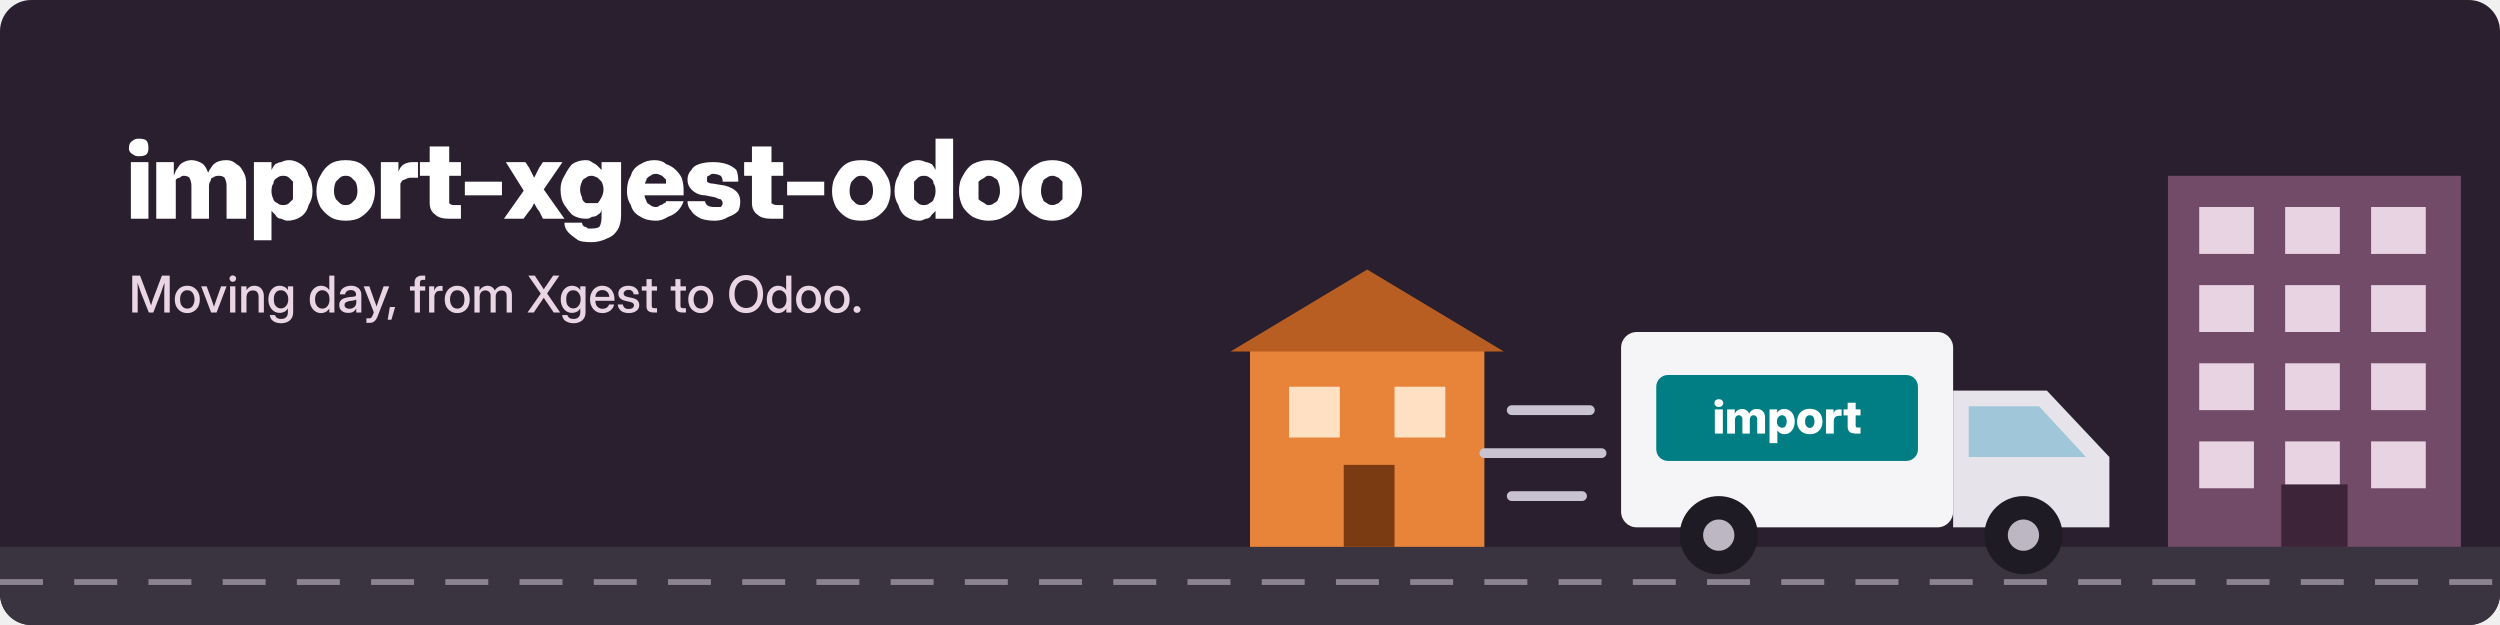
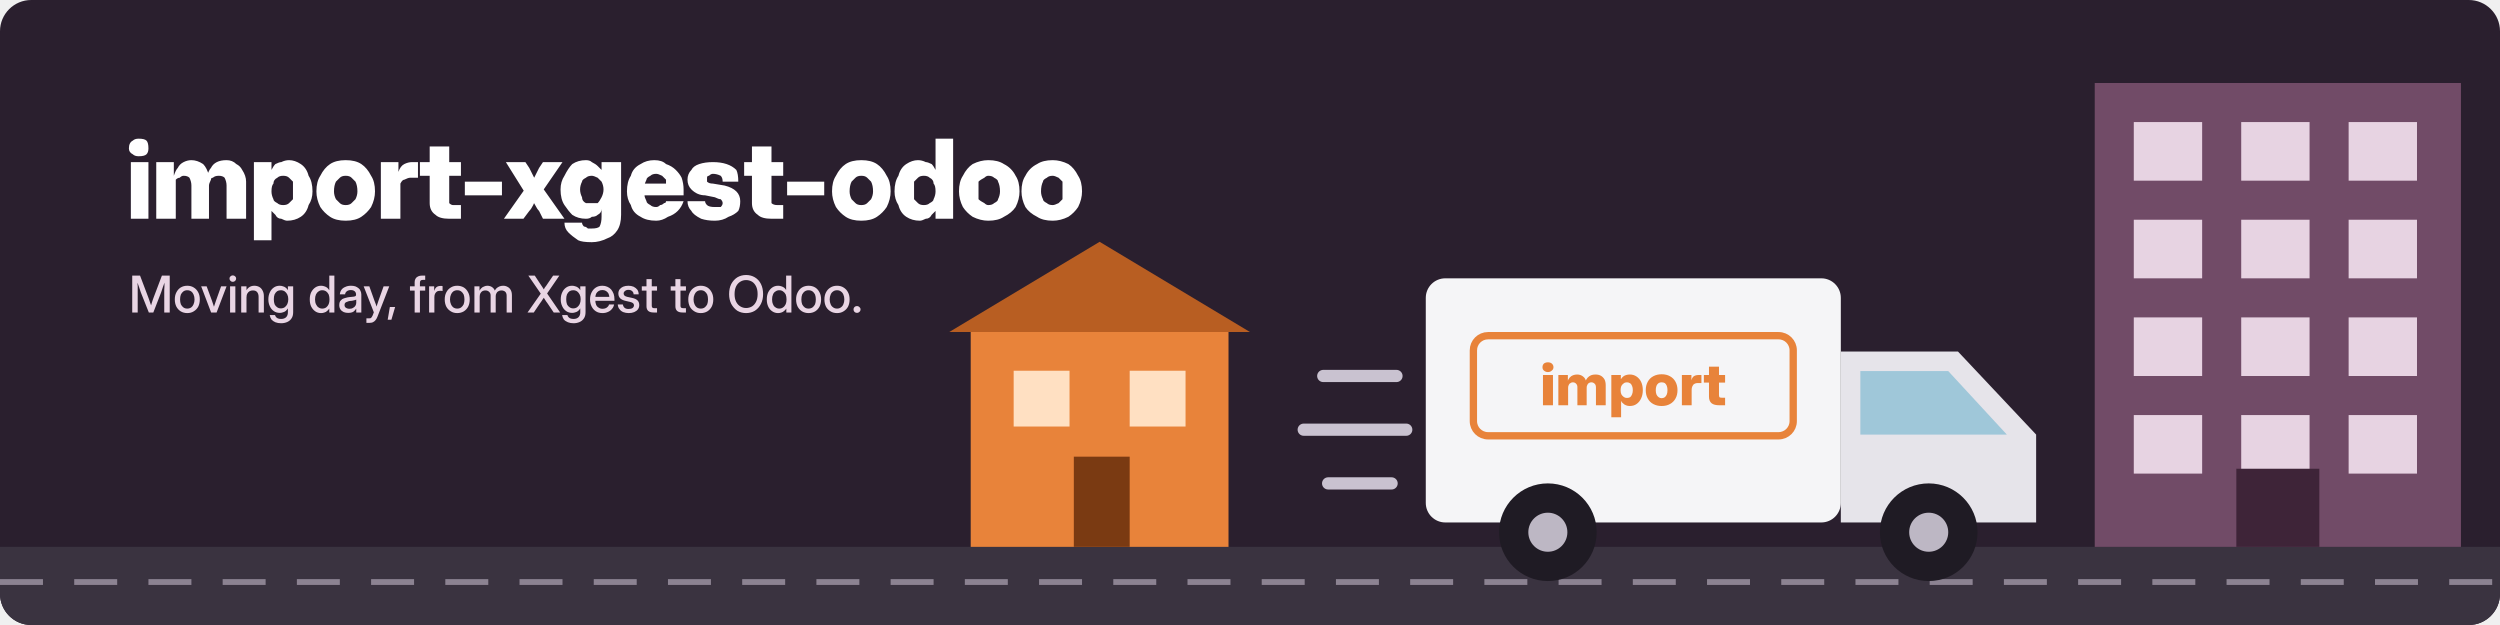
<svg xmlns="http://www.w3.org/2000/svg" viewBox="0 0 1280 320" width="1280" height="320" role="img" aria-label="import-xgest-odoo">
  <defs>
    <clipPath id="c">
      <rect width="1280" height="320" rx="16" />
    </clipPath>
  </defs>
  <g clip-path="url(#c)">
    <rect width="1280" height="320" fill="#2A1F2E" />
    <rect x="0" y="280" width="1280" height="40" fill="#3A3340" />
    <path d="M0 298 H1280" stroke="#8C8392" stroke-width="3" stroke-dasharray="22 16" />
-     <rect x="640" y="176" width="120" height="104" fill="#E8833A" />
-     <path d="M630 180 L700 138 L770 180 Z" fill="#B85E22" />
-     <rect x="660" y="198" width="26" height="26" fill="#FFE0C2" />
-     <rect x="714" y="198" width="26" height="26" fill="#FFE0C2" />
-     <rect x="688" y="238" width="26" height="42" fill="#7A3A12" />
-     <rect x="1110" y="90" width="150" height="190" fill="#714B67" />
-     <rect x="1126" y="106" width="28" height="24" fill="#E7D3E2" />
-     <rect x="1170" y="106" width="28" height="24" fill="#E7D3E2" />
-     <rect x="1214" y="106" width="28" height="24" fill="#E7D3E2" />
-     <rect x="1126" y="146" width="28" height="24" fill="#E7D3E2" />
-     <rect x="1170" y="146" width="28" height="24" fill="#E7D3E2" />
-     <rect x="1214" y="146" width="28" height="24" fill="#E7D3E2" />
-     <rect x="1126" y="186" width="28" height="24" fill="#E7D3E2" />
-     <rect x="1170" y="186" width="28" height="24" fill="#E7D3E2" />
-     <rect x="1214" y="186" width="28" height="24" fill="#E7D3E2" />
-     <rect x="1126" y="226" width="28" height="24" fill="#E7D3E2" />
-     <rect x="1170" y="226" width="28" height="24" fill="#E7D3E2" />
-     <rect x="1214" y="226" width="28" height="24" fill="#E7D3E2" />
-     <rect x="1168" y="248" width="34" height="32" fill="#3E2438" />
-     <g transform="translate(830 170)">
-       <rect x="0" y="0" width="170" height="100" rx="8" fill="#F5F5F7" />
-       <path d="M170 30 H218 L250 64 V100 H170 Z" fill="#E6E4EA" />
-       <path d="M178 38 H214 L238 64 H178 Z" fill="#9FC7D9" />
-       <rect x="18" y="22" width="134" height="44" rx="6" fill="#017E84" />
-       <path fill="#FFFFFF" d="M48 52l0-12.4l4.1 0l0 12.4zm2-13.6q-0.9 0-1.6-0.6q-0.6-0.5-0.6-1.4q0-0.9 0.6-1.5q0.7-0.5 1.6-0.5q1 0 1.6 0.5q0.7 0.6 0.7 1.5q0 0.9-0.7 1.4q-0.6 0.6-1.6 0.6zM54.3 52l0-12.4l3.9 0l0 2.9l-0.2 0q0.3-1.1 0.9-1.8q0.6-0.7 1.4-1q0.8-0.3 1.7-0.3q1.4 0 2.4 0.8q1.1 0.8 1.3 2.3l-0.4 0q0.3-1 0.9-1.7q0.6-0.7 1.5-1.1q0.8-0.3 1.8-0.3q1.3 0 2.2 0.5q0.9 0.5 1.5 1.5q0.5 1 0.5 2.4l0 8.2l-4 0l0-7.3q0-1-0.5-1.5q-0.6-0.6-1.4-0.6q-0.6 0-1 0.3q-0.4 0.2-0.6 0.7q-0.3 0.5-0.3 1.1l0 7.3l-3.8 0l0-7.4q0-0.9-0.5-1.4q-0.5-0.6-1.4-0.6q-0.5 0-0.9 0.3q-0.5 0.2-0.7 0.7q-0.3 0.5-0.3 1.2l0 7.2zM76 56.9l0-17.3l3.9 0l0 1.6l0.1 0q0.4-0.6 0.9-1q0.5-0.4 1.2-0.6q0.7-0.2 1.5-0.2q1.5 0 2.7 0.8q1.2 0.8 1.9 2.2q0.7 1.5 0.7 3.4q0 1.9-0.7 3.4q-0.7 1.5-1.9 2.3q-1.1 0.8-2.8 0.8q-0.8 0-1.5-0.3q-0.6-0.2-1.1-0.7q-0.6-0.4-0.9-1.1l0 0l0 6.7zm6.4-7.9q0.7 0 1.3-0.3q0.5-0.4 0.8-1.2q0.3-0.7 0.3-1.7q0-1-0.3-1.7q-0.3-0.8-0.8-1.1q-0.6-0.4-1.3-0.4q-0.8 0-1.3 0.4q-0.6 0.4-1 1.1q-0.3 0.7-0.3 1.7q0 1 0.3 1.7q0.4 0.7 1 1.1q0.5 0.4 1.3 0.4zM96.6 52.3q-1.9 0-3.4-0.8q-1.5-0.8-2.3-2.3q-0.8-1.4-0.8-3.4q0-1.9 0.8-3.4q0.8-1.5 2.3-2.3q1.5-0.8 3.4-0.8q2 0 3.4 0.8q1.5 0.8 2.3 2.3q0.8 1.5 0.8 3.4q0 2-0.8 3.4q-0.8 1.5-2.3 2.3q-1.4 0.8-3.4 0.8zm0-3.2q0.7 0 1.3-0.4q0.5-0.4 0.8-1.1q0.3-0.7 0.3-1.8q0-1-0.3-1.8q-0.3-0.7-0.8-1.1q-0.6-0.3-1.3-0.3q-0.7 0-1.2 0.3q-0.6 0.4-0.9 1.1q-0.3 0.8-0.3 1.8q0 1.1 0.3 1.8q0.3 0.7 0.9 1.1q0.5 0.4 1.2 0.4zM104.9 52l0-12.4l3.9 0l0 2.2l0 0q0.3-1.2 1-1.7q0.8-0.5 2-0.5q0.3 0 0.6 0q0.3 0 0.5 0l0 3.3q-0.2 0-0.7 0q-0.4 0-0.9 0q-0.7 0-1.2 0.3q-0.6 0.3-0.9 1q-0.3 0.6-0.3 1.5l0 6.3zM122.6 39.6l0 3.1l-8.7 0l0-3.1zm-6.6-3.4l4.1 0l0 11.6q0 0.6 0.2 0.9q0.2 0.2 0.9 0.2q0.3 0 0.8 0q0.4 0 0.6 0l0 3.1q-0.3 0-1 0q-0.6 0-1.3 0q-2.2 0-3.2-0.8q-1.1-0.9-1.1-2.7z" />
-       <circle cx="50" cy="104" r="20" fill="#1F1B24" />
-       <circle cx="50" cy="104" r="8" fill="#BDB7C4" />
-       <circle cx="206" cy="104" r="20" fill="#1F1B24" />
-       <circle cx="206" cy="104" r="8" fill="#BDB7C4" />
-       <path d="M-16 40 h-40 M-10 62 h-60 M-20 84 h-36" stroke="#C9C2D0" stroke-width="5" stroke-linecap="round" />
+     <g transform="translate(486 280) scale(1.1) translate(-630 -280)">
+       <rect x="640" y="176" width="120" height="104" fill="#E8833A" />
+       <path d="M630 180 L700 138 L770 180 Z" fill="#B85E22" />
+       <rect x="660" y="198" width="26" height="26" fill="#FFE0C2" />
+       <rect x="714" y="198" width="26" height="26" fill="#FFE0C2" />
+       <rect x="688" y="238" width="26" height="42" fill="#7A3A12" />
+     </g>
+     <g transform="translate(730 280) scale(1.25) translate(-830 -280)">
+       <g transform="translate(830 170)">
+         <rect x="0" y="0" width="170" height="100" rx="8" fill="#F5F5F7" />
+         <path d="M170 30 H218 L250 64 V100 H170 Z" fill="#E6E4EA" />
+         <path d="M178 38 H214 L238 64 H178 Z" fill="#9FC7D9" />
+         <rect x="19.5" y="23.5" width="131" height="41" rx="6" fill="none" stroke="#E8833A" stroke-width="3" />
+         <path fill="#E8833A" d="M48 52l0-12.4l4.1 0l0 12.4zm2-13.6q-0.9 0-1.6-0.6q-0.6-0.5-0.6-1.4q0-0.9 0.6-1.5q0.7-0.5 1.6-0.5q1 0 1.6 0.5q0.7 0.6 0.7 1.5q0 0.9-0.7 1.4q-0.6 0.6-1.6 0.6zM54.3 52l0-12.4l3.9 0l0 2.9l-0.2 0q0.3-1.1 0.9-1.8q0.6-0.7 1.4-1q0.8-0.3 1.7-0.3q1.4 0 2.4 0.8q1.1 0.8 1.3 2.3l-0.4 0q0.3-1 0.9-1.7q0.6-0.7 1.5-1.1q0.8-0.3 1.8-0.3q1.3 0 2.2 0.5q0.9 0.5 1.5 1.5q0.5 1 0.5 2.4l0 8.2l-4 0l0-7.3q0-1-0.5-1.5q-0.6-0.6-1.4-0.6q-0.6 0-1 0.3q-0.4 0.2-0.6 0.7q-0.3 0.5-0.3 1.1l0 7.3l-3.8 0l0-7.4q0-0.9-0.5-1.4q-0.5-0.6-1.4-0.6q-0.5 0-0.9 0.3q-0.5 0.2-0.7 0.7q-0.3 0.5-0.3 1.2l0 7.2zM76 56.9l0-17.3l3.9 0l0 1.6l0.1 0q0.4-0.6 0.9-1q0.5-0.4 1.2-0.6q0.7-0.2 1.5-0.2q1.5 0 2.7 0.8q1.2 0.8 1.9 2.2q0.7 1.5 0.7 3.4q0 1.9-0.7 3.4q-0.7 1.5-1.9 2.3q-1.1 0.8-2.8 0.8q-0.8 0-1.5-0.3q-0.6-0.2-1.1-0.7q-0.6-0.4-0.9-1.1l0 0l0 6.7zm6.4-7.9q0.7 0 1.3-0.3q0.5-0.4 0.8-1.2q0.3-0.7 0.3-1.7q0-1-0.3-1.7q-0.3-0.8-0.8-1.1q-0.6-0.4-1.3-0.4q-0.8 0-1.3 0.4q-0.6 0.4-1 1.1q-0.3 0.7-0.3 1.7q0 1 0.3 1.7q0.4 0.7 1 1.1q0.5 0.4 1.3 0.4zM96.6 52.3q-1.9 0-3.4-0.8q-1.5-0.8-2.3-2.3q-0.8-1.4-0.8-3.4q0-1.9 0.8-3.4q0.8-1.5 2.3-2.3q1.5-0.8 3.4-0.8q2 0 3.4 0.8q1.5 0.8 2.3 2.3q0.8 1.5 0.8 3.4q0 2-0.8 3.4q-0.8 1.5-2.3 2.3q-1.4 0.8-3.4 0.8zm0-3.2q0.7 0 1.3-0.4q0.5-0.4 0.8-1.1q0.3-0.7 0.3-1.8q0-1-0.3-1.8q-0.3-0.7-0.8-1.1q-0.6-0.3-1.3-0.3q-0.7 0-1.2 0.3q-0.6 0.4-0.9 1.1q-0.3 0.8-0.3 1.8q0 1.1 0.3 1.8q0.3 0.7 0.9 1.1q0.5 0.4 1.2 0.4zM104.9 52l0-12.4l3.9 0l0 2.2l0 0q0.3-1.2 1-1.7q0.8-0.5 2-0.5q0.3 0 0.6 0q0.3 0 0.5 0l0 3.3q-0.2 0-0.7 0q-0.4 0-0.9 0q-0.7 0-1.2 0.3q-0.6 0.3-0.9 1q-0.3 0.6-0.3 1.5l0 6.3zM122.6 39.6l0 3.1l-8.7 0l0-3.1zm-6.6-3.4l4.1 0l0 11.6q0 0.6 0.2 0.9q0.2 0.2 0.9 0.2q0.3 0 0.8 0q0.4 0 0.6 0l0 3.1q-0.3 0-1 0q-0.6 0-1.3 0q-2.2 0-3.2-0.8q-1.1-0.9-1.1-2.7z" />
+         <circle cx="50" cy="104" r="20" fill="#1F1B24" />
+         <circle cx="50" cy="104" r="8" fill="#BDB7C4" />
+         <circle cx="206" cy="104" r="20" fill="#1F1B24" />
+         <circle cx="206" cy="104" r="8" fill="#BDB7C4" />
+         <path d="M-12 40 h-30 M-8 62 h-42 M-14 84 h-26" stroke="#C9C2D0" stroke-width="5" stroke-linecap="round" />
+       </g>
+     </g>
+     <g transform="translate(1260 280) scale(1.25) translate(-1260 -280)">
+       <rect x="1110" y="90" width="150" height="190" fill="#714B67" />
+       <rect x="1126" y="106" width="28" height="24" fill="#E7D3E2" />
+       <rect x="1170" y="106" width="28" height="24" fill="#E7D3E2" />
+       <rect x="1214" y="106" width="28" height="24" fill="#E7D3E2" />
+       <rect x="1126" y="146" width="28" height="24" fill="#E7D3E2" />
+       <rect x="1170" y="146" width="28" height="24" fill="#E7D3E2" />
+       <rect x="1214" y="146" width="28" height="24" fill="#E7D3E2" />
+       <rect x="1126" y="186" width="28" height="24" fill="#E7D3E2" />
+       <rect x="1170" y="186" width="28" height="24" fill="#E7D3E2" />
+       <rect x="1214" y="186" width="28" height="24" fill="#E7D3E2" />
+       <rect x="1126" y="226" width="28" height="24" fill="#E7D3E2" />
+       <rect x="1170" y="226" width="28" height="24" fill="#E7D3E2" />
+       <rect x="1214" y="226" width="28" height="24" fill="#E7D3E2" />
+       <rect x="1168" y="248" width="34" height="32" fill="#3E2438" />
    </g>
    <path fill="#FFFFFF" d="M67 112l0-29l9 0l0 29zm4-32q-2 0-3-1q-2-1-2-3q0-3 2-4q1-1 3-1q3 0 4 1q1 1 1 4q0 2-1 3q-1 1-4 1zM80 112l0-29l9 0l0 7l0 0q1-3 2-4q1-2 3-3q2-1 4-1q3 0 6 2q2 2 3 6l-1 0q1-3 2-4q1-2 3-3q2-1 5-1q3 0 5 2q2 1 3 3q2 3 2 6l0 19l-10 0l0-17q0-2-1-4q-1-1-3-1q-2 0-3 1q-1 0-1 1q-1 2-1 3l0 17l-9 0l0-17q0-2-1-4q-1-1-3-1q-1 0-2 1q-1 0-2 1q0 2 0 3l0 17zM130 123l0-40l9 0l0 4l0 0q1-2 2-3q2-1 3-1q2-1 4-1q3 0 6 2q3 2 4 6q2 3 2 8q0 4-2 7q-1 4-4 6q-3 2-7 2q-1 0-3-1q-2 0-3-2q-1-1-2-2l0 0l0 15zm15-18q2 0 3-1q1-1 2-2q0-2 0-4q0-3 0-5q-1-1-2-2q-1-1-3-1q-2 0-3 1q-2 1-2 3q-1 1-1 4q0 2 1 4q0 1 2 2q1 1 3 1zM177 113q-5 0-8-2q-3-2-5-5q-2-4-2-8q0-5 2-8q2-4 5-6q3-2 8-2q5 0 8 2q3 2 5 6q2 3 2 8q0 4-2 8q-2 3-5 5q-3 2-8 2zm0-8q2 0 3-1q1-1 2-2q1-2 1-4q0-3-1-5q-1-1-2-2q-1-1-3-1q-2 0-3 1q-1 1-2 2q-1 2-1 5q0 2 1 4q1 1 2 2q1 1 3 1zM195 112l0-29l9 0l0 5l0 0q1-3 3-4q2-1 4-1q1 0 2 0q0 0 1 0l0 8q0 0-2 0q-1 0-2 0q-1 0-3 1q-1 0-2 2q0 1 0 3l0 15zM236 83l0 7l-21 0l0-7zm-16-8l10 0l0 27q0 2 0 2q1 1 2 1q1 0 2 0q1 0 2 0l0 7q-1 0-3 0q-1 0-3 0q-5 0-7-2q-3-2-3-6zM257 93l0 7l-19 0l0-7zM258 112l12-17l-1 4l-10-16l10 0l2 3q1 2 2 4q1 2 2 4l-3 0q1-2 2-4q1-2 2-4l2-3l10 0l-11 16l0-4l12 17l-11 0l-2-4q-1-1-2-3q-1-2-2-3l2 0q0 1-1 3q-1 2-2 3l-3 4zM303 124q-5 0-7-1q-3-2-5-4q-2-2-2-5l9 0q0 1 1 2q1 0 2 1q1 0 2 0q3 0 4-1q1-2 1-5l0-4l0 0q0 2-2 3q-1 1-3 1q-1 1-3 1q-4 0-7-2q-2-2-4-5q-2-3-2-8q0-4 2-7q2-4 4-6q3-2 7-2q2 0 3 1q2 1 3 2q1 1 2 2l0 0l0-4l10 0l0 27q0 5-2 8q-2 3-5 4q-4 2-8 2zm0-20q1 0 3 0q1-1 2-3q1-2 1-4q0-2-1-4q-1-1-2-2q-2-1-3-1q-2 0-3 1q-2 1-2 2q-1 2-1 4q0 2 1 4q0 2 2 3q1 0 3 0zM336 113q-5 0-8-2q-4-2-5-6q-2-3-2-7q0-5 2-8q1-4 5-6q3-2 7-2q4 0 6 2q3 1 5 3q2 2 3 4q1 3 1 6l0 3l-26 0l0-6l22 0l-5 1q0-1 0-3q-1-1-2-2q-2-1-3-1q-2 0-3 1q-2 1-2 2q-1 2-1 3l0 5q0 1 1 3q0 1 2 2q1 1 3 1q1 0 2-1q1 0 2-1q1 0 1-1l9 0q-1 3-3 5q-2 2-5 3q-3 2-6 2zM366 113q-4 0-7-1q-4-2-5-4q-2-2-2-5l9 0q0 1 1 2q1 1 4 1q1 0 3 0q1-1 1-2q0-1-1-2q-1 0-3-1l-5-1q-4 0-7-3q-2-2-2-5q0-3 2-5q1-2 4-3q3-1 7-1q4 0 7 1q3 1 5 3q1 2 1 6l-8 0q0-2-1-3q-2-1-4-1q-1 0-2 1q-1 0-1 1q0 1 0 2q1 1 3 1l6 1q4 1 6 3q2 2 2 5q0 3-1 5q-2 2-5 3q-3 2-7 2zM401 83l0 7l-20 0l0-7zm-16-8l10 0l0 27q0 2 0 2q1 1 3 1q0 0 1 0q1 0 2 0l0 7q-1 0-2 0q-2 0-4 0q-5 0-7-2q-3-2-3-6zM422 93l0 7l-19 0l0-7zM441 113q-5 0-8-2q-3-2-5-5q-2-4-2-8q0-5 2-8q2-4 5-6q3-2 8-2q5 0 8 2q3 2 5 6q2 3 2 8q0 4-2 8q-2 3-5 5q-3 2-8 2zm0-8q2 0 3-1q1-1 2-2q1-2 1-4q0-3-1-5q-1-1-2-2q-1-1-3-1q-2 0-3 1q-1 1-2 2q-1 2-1 5q0 2 1 4q1 1 2 2q1 1 3 1zM471 113q-4 0-7-2q-3-2-4-6q-2-3-2-7q0-5 2-8q1-4 4-6q3-2 6-2q2 0 4 1q1 0 3 1q1 1 2 3l0 0l0-16l9 0l0 41l-9 0l0-4l0 0q-1 1-2 2q-1 2-3 2q-2 1-3 1zm2-8q2 0 3-1q2-1 2-2q1-2 1-4q0-3-1-4q0-2-2-3q-1-1-3-1q-2 0-3 1q-1 1-2 2q0 2 0 5q0 2 0 4q1 1 2 2q1 1 3 1zM506 113q-4 0-8-2q-3-2-5-5q-2-4-2-8q0-5 2-8q2-4 5-6q4-2 8-2q5 0 8 2q4 2 6 6q2 3 2 8q0 4-2 8q-2 3-6 5q-3 2-8 2zm0-8q2 0 3-1q2-1 2-2q1-2 1-4q0-3-1-5q0-1-2-2q-1-1-3-1q-1 0-2 1q-2 1-3 2q0 2 0 5q0 2 0 4q1 1 3 2q1 1 2 1zM539 113q-5 0-8-2q-4-2-6-5q-2-4-2-8q0-5 2-8q2-4 6-6q3-2 8-2q4 0 8 2q3 2 5 6q2 3 2 8q0 4-2 8q-2 3-5 5q-4 2-8 2zm0-8q1 0 3-1q1-1 2-2q0-2 0-4q0-3 0-5q-1-1-2-2q-2-1-3-1q-2 0-3 1q-2 1-2 2q-1 2-1 5q0 2 1 4q0 1 2 2q1 1 3 1z" />
    <path fill="#E9D5E4" d="M67.7 160l0-18.9l4 0l4.2 11.1q0.2 0.4 0.4 1.1q0.3 0.7 0.5 1.5q0.3 0.7 0.5 1.4q0.2 0.7 0.4 1.1l-0.7 0q0.1-0.4 0.4-1.1q0.2-0.7 0.4-1.4q0.3-0.8 0.5-1.5q0.3-0.7 0.4-1.1l4.2-11.1l4 0l0 18.9l-2.8 0l0-10.3q0-0.6 0-1.4q0-0.7 0.1-1.6q0-0.8 0-1.6q0-0.9 0-1.6l0.4 0q-0.3 0.9-0.6 1.8q-0.3 0.9-0.6 1.7q-0.3 0.8-0.5 1.5q-0.3 0.7-0.4 1.2l-4 10.3l-2.3 0l-4.1-10.3q-0.2-0.5-0.4-1.2q-0.2-0.7-0.5-1.5q-0.3-0.8-0.6-1.7q-0.4-0.9-0.7-1.8l0.5 0q0 0.7 0 1.6q0 0.8 0.1 1.6q0 0.9 0 1.6q0 0.8 0 1.4l0 10.3zM95.9 160.3q-1.9 0-3.4-0.9q-1.4-0.9-2.2-2.4q-0.8-1.6-0.8-3.7q0-2.1 0.8-3.6q0.8-1.6 2.2-2.5q1.5-0.9 3.4-0.9q1.9 0 3.3 0.9q1.5 0.9 2.3 2.5q0.8 1.5 0.8 3.6q0 2.1-0.8 3.7q-0.8 1.5-2.3 2.4q-1.4 0.9-3.3 0.9zm0-2.3q1.1 0 2-0.6q0.8-0.6 1.2-1.6q0.5-1.1 0.5-2.5q0-1.4-0.5-2.5q-0.4-1-1.2-1.6q-0.9-0.6-2-0.6q-1.2 0-2 0.6q-0.8 0.6-1.3 1.6q-0.4 1.1-0.4 2.5q0 1.4 0.4 2.5q0.5 1 1.3 1.6q0.8 0.6 2 0.6zM108.1 160l-5.1-13.4l2.8 0l2.7 7.3q0.4 1.1 0.7 2.1q0.3 1.1 0.7 2.1l-0.7 0q0.4-1 0.7-2.1q0.3-1 0.7-2.1l2.6-7.3l2.8 0l-5.1 13.4zM117.8 160l0-13.4l2.7 0l0 13.4zm1.4-15.7q-0.7 0-1.2-0.5q-0.5-0.5-0.5-1.2q0-0.7 0.5-1.1q0.5-0.5 1.2-0.5q0.7 0 1.2 0.5q0.5 0.4 0.5 1.1q0 0.7-0.5 1.2q-0.5 0.5-1.2 0.5zM126.2 152.3l0 7.7l-2.7 0l0-13.4l2.7 0l0 3.3l-0.6 0q0.6-1.8 1.8-2.7q1.2-0.9 2.8-0.9q1.4 0 2.5 0.6q1.1 0.6 1.7 1.8q0.7 1.2 0.7 2.9l0 8.4l-2.7 0l0-8q0-1.6-0.8-2.5q-0.7-0.8-2.1-0.8q-1 0-1.7 0.4q-0.7 0.4-1.1 1.1q-0.5 0.8-0.5 2.1zM143.9 165.5q-1.6 0-2.9-0.5q-1.2-0.5-2-1.4q-0.7-1-0.9-2.3l2.7 0q0.2 0.7 0.6 1.1q0.4 0.5 1.1 0.7q0.6 0.2 1.4 0.2q1.7 0 2.6-0.9q0.9-0.9 0.9-2.5l0-2l0 0q-0.5 0.8-1.1 1.3q-0.6 0.5-1.4 0.7q-0.8 0.3-1.6 0.3q-1.8 0-3.1-0.9q-1.3-0.9-2-2.4q-0.8-1.6-0.8-3.6q0-2.1 0.8-3.7q0.7-1.5 2-2.4q1.3-0.9 3-0.9q0.9 0 1.7 0.3q0.8 0.2 1.4 0.7q0.7 0.5 1.1 1.3l0 0l0-2l2.7 0l0 13.2q0 2.1-0.9 3.3q-0.8 1.2-2.2 1.8q-1.4 0.6-3.1 0.6zm-0.1-7.6q1.1 0 2-0.6q0.8-0.6 1.3-1.6q0.5-1.1 0.5-2.5q0-1.4-0.5-2.4q-0.5-1-1.3-1.6q-0.9-0.6-2-0.6q-1.1 0-1.9 0.5q-0.8 0.6-1.3 1.6q-0.4 1-0.4 2.5q0 1.5 0.4 2.6q0.5 1 1.3 1.5q0.8 0.6 1.9 0.6zM164.4 160.3q-1.7 0-3-0.9q-1.3-0.9-2.1-2.5q-0.7-1.5-0.7-3.6q0-2.1 0.7-3.6q0.8-1.6 2.1-2.5q1.3-0.9 3-0.9q0.9 0 1.7 0.3q0.7 0.2 1.4 0.7q0.6 0.5 1 1.2l0.1 0l0-7.4l2.6 0l0 18.9l-2.6 0l0-2l0 0q-0.5 0.7-1.1 1.2q-0.6 0.6-1.4 0.8q-0.8 0.3-1.7 0.3zm0.6-2.3q1.1 0 2-0.6q0.8-0.6 1.3-1.7q0.4-1 0.4-2.4q0-1.4-0.4-2.5q-0.5-1-1.3-1.6q-0.9-0.6-2-0.6q-1.1 0-1.9 0.6q-0.8 0.5-1.3 1.5q-0.5 1.1-0.5 2.6q0 1.5 0.5 2.5q0.5 1.1 1.3 1.6q0.8 0.6 1.9 0.6zM178.3 160.2q-1.3 0-2.3-0.4q-1.1-0.5-1.7-1.4q-0.6-0.9-0.6-2.2q0-1.2 0.4-1.9q0.5-0.7 1.2-1.2q0.8-0.4 1.7-0.6q1-0.3 2-0.4q1.3-0.1 2-0.2q0.7-0.1 1-0.3q0.3-0.2 0.3-0.7l0-0.1q0-0.7-0.3-1.2q-0.3-0.5-0.9-0.8q-0.6-0.3-1.5-0.3q-0.8 0-1.5 0.3q-0.6 0.3-1 0.8q-0.4 0.5-0.4 1.1l-2.7 0q0.1-1.3 0.8-2.3q0.7-1 2-1.5q1.2-0.6 2.9-0.6q1.2 0 2.2 0.3q1 0.4 1.7 1q0.7 0.5 1 1.4q0.4 0.8 0.4 1.8l0 9.2l-2.6 0l0-1.9l-0.1 0q-0.3 0.5-0.8 1q-0.4 0.5-1.2 0.8q-0.8 0.3-2 0.3zm0.6-2.1q1.2 0 1.9-0.5q0.8-0.4 1.2-1.1q0.4-0.7 0.4-1.5l0-1.6q-0.2 0.1-0.5 0.2q-0.3 0.1-0.8 0.2q-0.4 0.1-0.9 0.2q-0.5 0.1-1.1 0.1q-0.7 0.1-1.3 0.4q-0.7 0.2-1.1 0.6q-0.3 0.4-0.3 1.1q0 0.6 0.3 1q0.3 0.4 0.8 0.6q0.6 0.3 1.4 0.3zM187.6 165.3l0-2.3l1.4 0q0.5 0 0.8-0.1q0.3-0.2 0.5-0.5q0.3-0.4 0.5-0.9l0.6-1.6l-5.2-13.3l2.9 0l2.6 7.3q0.4 1.1 0.8 2.1q0.3 1.1 0.6 2.1l-0.7 0q0.3-1 0.7-2.1q0.3-1 0.7-2.1l2.6-7.3l2.9 0l-6.1 15.7q-0.4 1-1 1.7q-0.5 0.6-1.3 1q-0.7 0.3-1.6 0.3q-0.4 0-0.9 0q-0.4 0-0.8 0zM198.5 163.7l1.1-6.5l2.7 0l-1.9 6.5zM217.7 146.6l0 2.2l-7.8 0l0-2.2zm-5.4 13.4l0-15.6q0-1 0.5-1.8q0.4-0.7 1.3-1.1q0.8-0.4 2-0.4q0.5 0 1 0q0.5 0 0.6 0l0 2.2q-0.1 0-0.5 0q-0.4 0-0.7 0q-0.8 0-1.2 0.4q-0.3 0.3-0.3 1.2l0 15.1zM219.7 160l0-13.4l2.6 0l0 2.2l0.1 0q0.3-1.1 1.1-1.8q0.8-0.6 2.1-0.6q0.3 0 0.6 0q0.2 0.1 0.4 0.1l0 2.5q-0.2 0-0.6-0.1q-0.4 0-0.8 0q-0.8 0-1.4 0.3q-0.6 0.4-1 1.1q-0.4 0.7-0.4 1.8l0 7.9zM234.1 160.3q-1.9 0-3.3-0.9q-1.5-0.9-2.3-2.4q-0.8-1.6-0.8-3.7q0-2.1 0.8-3.6q0.8-1.6 2.3-2.5q1.4-0.9 3.3-0.9q1.9 0 3.4 0.9q1.4 0.9 2.2 2.5q0.8 1.5 0.8 3.6q0 2.1-0.8 3.7q-0.8 1.5-2.2 2.4q-1.5 0.9-3.4 0.9zm0-2.3q1.2 0 2-0.6q0.8-0.6 1.3-1.6q0.4-1.1 0.4-2.5q0-1.4-0.4-2.5q-0.5-1-1.3-1.6q-0.8-0.6-2-0.6q-1.1 0-2 0.6q-0.8 0.6-1.2 1.6q-0.5 1.1-0.5 2.5q0 1.4 0.5 2.5q0.4 1 1.2 1.6q0.9 0.6 2 0.6zM242.9 160l0-13.4l2.6 0l0 2.8l-0.2 0q0.3-1 1-1.7q0.6-0.7 1.5-1q0.8-0.4 1.7-0.4q1.6 0 2.7 0.9q1.1 0.9 1.3 2.2l-0.4 0q0.3-0.9 0.9-1.6q0.7-0.7 1.6-1.1q0.9-0.4 2-0.4q1.3 0 2.3 0.6q1 0.5 1.6 1.6q0.6 1.1 0.6 2.7l0 8.8l-2.7 0l0-8.6q0-1.4-0.8-2.1q-0.8-0.6-1.9-0.6q-0.9 0-1.5 0.4q-0.7 0.3-1 1q-0.4 0.7-0.4 1.5l0 8.4l-2.6 0l0-8.8q0-1.1-0.8-1.8q-0.7-0.7-1.9-0.7q-0.7 0-1.4 0.3q-0.7 0.4-1.1 1.1q-0.4 0.7-0.4 1.8l0 8.1zM270.1 160l7.5-10.7l0 2.1l-7.1-10.3l3.3 0l2.5 3.8q0.4 0.6 0.8 1.2q0.4 0.6 0.8 1.2q0.4 0.7 0.8 1.3l-0.5 0q0.3-0.6 0.7-1.3q0.4-0.6 0.9-1.2q0.4-0.6 0.8-1.2l2.6-3.8l3.2 0l-7 10.2l0-2.1l7.4 10.8l-3.3 0l-3.1-4.6q-0.4-0.6-0.8-1.1q-0.3-0.6-0.7-1.1q-0.4-0.6-0.7-1.1l0.5 0q-0.4 0.5-0.8 1.1q-0.3 0.5-0.7 1.1q-0.4 0.5-0.8 1.1l-3.1 4.6zM293.7 165.5q-1.7 0-2.9-0.5q-1.3-0.5-2.1-1.4q-0.7-1-0.9-2.3l2.7 0q0.2 0.7 0.6 1.1q0.4 0.5 1.1 0.7q0.6 0.2 1.5 0.2q1.6 0 2.5-0.9q0.9-0.9 0.9-2.5l0-2l0 0q-0.5 0.8-1.1 1.3q-0.6 0.5-1.4 0.7q-0.8 0.3-1.6 0.3q-1.8 0-3.1-0.9q-1.3-0.9-2-2.4q-0.8-1.6-0.8-3.6q0-2.1 0.8-3.7q0.7-1.5 2-2.4q1.3-0.9 3-0.9q0.9 0 1.7 0.3q0.8 0.2 1.4 0.7q0.7 0.5 1.1 1.3l0 0l0-2l2.7 0l0 13.2q0 2.1-0.9 3.3q-0.8 1.2-2.2 1.8q-1.4 0.6-3 0.6zm-0.2-7.6q1.1 0 2-0.6q0.8-0.6 1.3-1.6q0.5-1.1 0.5-2.5q0-1.4-0.5-2.4q-0.5-1-1.3-1.6q-0.9-0.6-2-0.6q-1.1 0-1.9 0.5q-0.8 0.6-1.3 1.6q-0.4 1-0.4 2.5q0 1.5 0.4 2.6q0.5 1 1.3 1.5q0.8 0.6 1.9 0.6zM308.5 160.3q-2 0-3.4-0.9q-1.4-0.9-2.2-2.5q-0.8-1.6-0.8-3.6q0-2 0.8-3.6q0.8-1.6 2.2-2.5q1.4-0.9 3.3-0.9q1.4 0 2.5 0.5q1.2 0.5 2 1.4q0.8 1 1.3 2.3q0.4 1.2 0.4 2.8l0 0.7l-11.3 0l0-2l9.9 0l-1.2 0.6q0-1.2-0.4-2.2q-0.5-0.9-1.3-1.4q-0.8-0.5-1.9-0.5q-1.1 0-1.9 0.5q-0.8 0.5-1.3 1.4q-0.4 1-0.4 2.2l0 1.2q0 1.2 0.4 2.2q0.4 1 1.3 1.5q0.8 0.6 2 0.6q0.9 0 1.6-0.3q0.7-0.3 1.1-0.8q0.5-0.4 0.6-1.1l2.6 0q-0.2 1.3-1.1 2.3q-0.8 1-2 1.5q-1.3 0.6-2.8 0.6zM321.9 160.3q-1.5 0-2.8-0.5q-1.2-0.5-1.9-1.5q-0.8-0.9-0.9-2.4l2.6 0q0.2 1.1 0.9 1.7q0.7 0.6 2 0.6q1.3 0 2.1-0.5q0.7-0.6 0.7-1.4q0-0.6-0.5-1.1q-0.6-0.4-1.4-0.6l-2.2-0.5q-1.9-0.4-2.9-1.3q-1-1-1-2.5q0-1.2 0.6-2.1q0.7-0.9 1.8-1.4q1.2-0.5 2.7-0.5q1.5 0 2.7 0.5q1.2 0.6 1.9 1.5q0.7 1 0.7 2.4l-2.6 0q0-1-0.7-1.6q-0.7-0.7-1.9-0.7q-1.2 0-1.8 0.6q-0.7 0.5-0.7 1.3q0 0.6 0.5 1.1q0.5 0.4 1.4 0.6l2.3 0.5q2 0.4 2.9 1.3q0.9 0.9 0.9 2.4q0 1.3-0.7 2.2q-0.7 0.9-1.9 1.4q-1.2 0.5-2.8 0.5zM336.4 146.6l0 2.2l-7.8 0l0-2.2zm-5.4-3.7l2.7 0l0 13.6q0 0.7 0.3 1q0.3 0.3 1.1 0.3q0.3 0 0.7 0q0.3 0 0.6 0l0 2.2q-0.3 0-0.8 0q-0.5 0-0.9 0q-1.9 0-2.8-0.8q-0.9-0.8-0.9-2.4zM351.2 146.6l0 2.2l-7.8 0l0-2.2zm-5.4-3.7l2.6 0l0 13.6q0 0.7 0.3 1q0.4 0.3 1.2 0.3q0.3 0 0.6 0q0.4 0 0.7 0l0 2.2q-0.4 0-0.8 0q-0.5 0-0.9 0q-1.9 0-2.8-0.8q-0.9-0.8-0.9-2.4zM358.8 160.3q-1.9 0-3.3-0.9q-1.5-0.9-2.3-2.4q-0.8-1.6-0.8-3.7q0-2.1 0.8-3.6q0.8-1.6 2.3-2.5q1.4-0.9 3.3-0.9q1.9 0 3.4 0.9q1.4 0.9 2.2 2.5q0.8 1.5 0.8 3.6q0 2.1-0.8 3.7q-0.8 1.5-2.2 2.4q-1.5 0.9-3.4 0.9zm0-2.3q1.2 0 2-0.6q0.8-0.6 1.3-1.6q0.4-1.1 0.4-2.5q0-1.4-0.4-2.5q-0.5-1-1.3-1.6q-0.8-0.6-2-0.6q-1.1 0-2 0.6q-0.8 0.6-1.2 1.6q-0.5 1.1-0.5 2.5q0 1.4 0.5 2.5q0.4 1 1.2 1.6q0.9 0.6 2 0.6zM382 160.3q-2.5 0-4.5-1.2q-1.9-1.3-3.1-3.5q-1.1-2.2-1.1-5q0-3 1.1-5.2q1.2-2.2 3.1-3.4q2-1.2 4.5-1.2q2.5 0 4.5 1.2q2 1.2 3.1 3.4q1.1 2.2 1.1 5.2q0 2.8-1.1 5q-1.1 2.2-3.1 3.5q-2 1.2-4.5 1.2zm0-2.6q1.6 0 3-0.8q1.3-0.8 2.1-2.4q0.8-1.6 0.8-3.9q0-2.4-0.8-4q-0.8-1.6-2.1-2.4q-1.4-0.8-3-0.8q-1.6 0-2.9 0.8q-1.4 0.8-2.2 2.4q-0.8 1.6-0.8 4q0 2.3 0.8 3.9q0.8 1.6 2.2 2.4q1.3 0.8 2.9 0.8zM398.4 160.3q-1.7 0-3-0.9q-1.4-0.9-2.1-2.5q-0.7-1.5-0.7-3.6q0-2.1 0.7-3.6q0.8-1.6 2.1-2.5q1.3-0.9 3-0.9q0.9 0 1.7 0.3q0.7 0.2 1.4 0.7q0.6 0.5 1 1.2l0 0l0-7.4l2.7 0l0 18.9l-2.6 0l0-2l0 0q-0.5 0.7-1.1 1.2q-0.7 0.6-1.4 0.8q-0.8 0.3-1.7 0.3zm0.6-2.3q1.1 0 1.9-0.6q0.9-0.6 1.4-1.7q0.4-1 0.4-2.4q0-1.4-0.4-2.5q-0.5-1-1.4-1.6q-0.8-0.6-1.9-0.6q-1.1 0-1.9 0.6q-0.9 0.5-1.3 1.5q-0.5 1.1-0.5 2.6q0 1.5 0.5 2.5q0.4 1.1 1.3 1.6q0.8 0.6 1.9 0.6zM414 160.3q-1.9 0-3.4-0.9q-1.4-0.9-2.2-2.4q-0.8-1.6-0.8-3.7q0-2.1 0.8-3.6q0.8-1.6 2.2-2.5q1.5-0.9 3.4-0.9q1.9 0 3.4 0.9q1.4 0.9 2.2 2.5q0.8 1.5 0.8 3.6q0 2.1-0.8 3.7q-0.8 1.5-2.2 2.4q-1.5 0.9-3.4 0.9zm0-2.3q1.1 0 2-0.6q0.8-0.6 1.3-1.6q0.4-1.1 0.4-2.5q0-1.4-0.4-2.5q-0.5-1-1.3-1.6q-0.9-0.6-2-0.6q-1.1 0-2 0.6q-0.8 0.6-1.3 1.6q-0.4 1.1-0.4 2.5q0 1.4 0.4 2.5q0.5 1 1.3 1.6q0.8 0.6 2 0.6zM428.6 160.3q-2 0-3.4-0.9q-1.5-0.9-2.3-2.4q-0.8-1.6-0.8-3.7q0-2.1 0.8-3.6q0.8-1.6 2.3-2.5q1.4-0.9 3.4-0.9q1.9 0 3.3 0.9q1.5 0.9 2.3 2.5q0.8 1.5 0.8 3.6q0 2.1-0.8 3.7q-0.8 1.5-2.3 2.4q-1.4 0.9-3.3 0.9zm0-2.3q1.1 0 1.9-0.6q0.9-0.6 1.3-1.6q0.5-1.1 0.5-2.5q0-1.4-0.5-2.5q-0.4-1-1.3-1.6q-0.8-0.6-1.9-0.6q-1.2 0-2 0.6q-0.9 0.6-1.3 1.6q-0.5 1.1-0.5 2.5q0 1.4 0.5 2.5q0.4 1 1.3 1.6q0.8 0.6 2 0.6zM438.8 160.2q-0.8 0-1.3-0.5q-0.5-0.5-0.5-1.3q0-0.7 0.5-1.2q0.5-0.5 1.3-0.5q0.7 0 1.2 0.5q0.6 0.5 0.6 1.2q0 0.8-0.6 1.3q-0.5 0.5-1.2 0.5z" />
  </g>
</svg>
